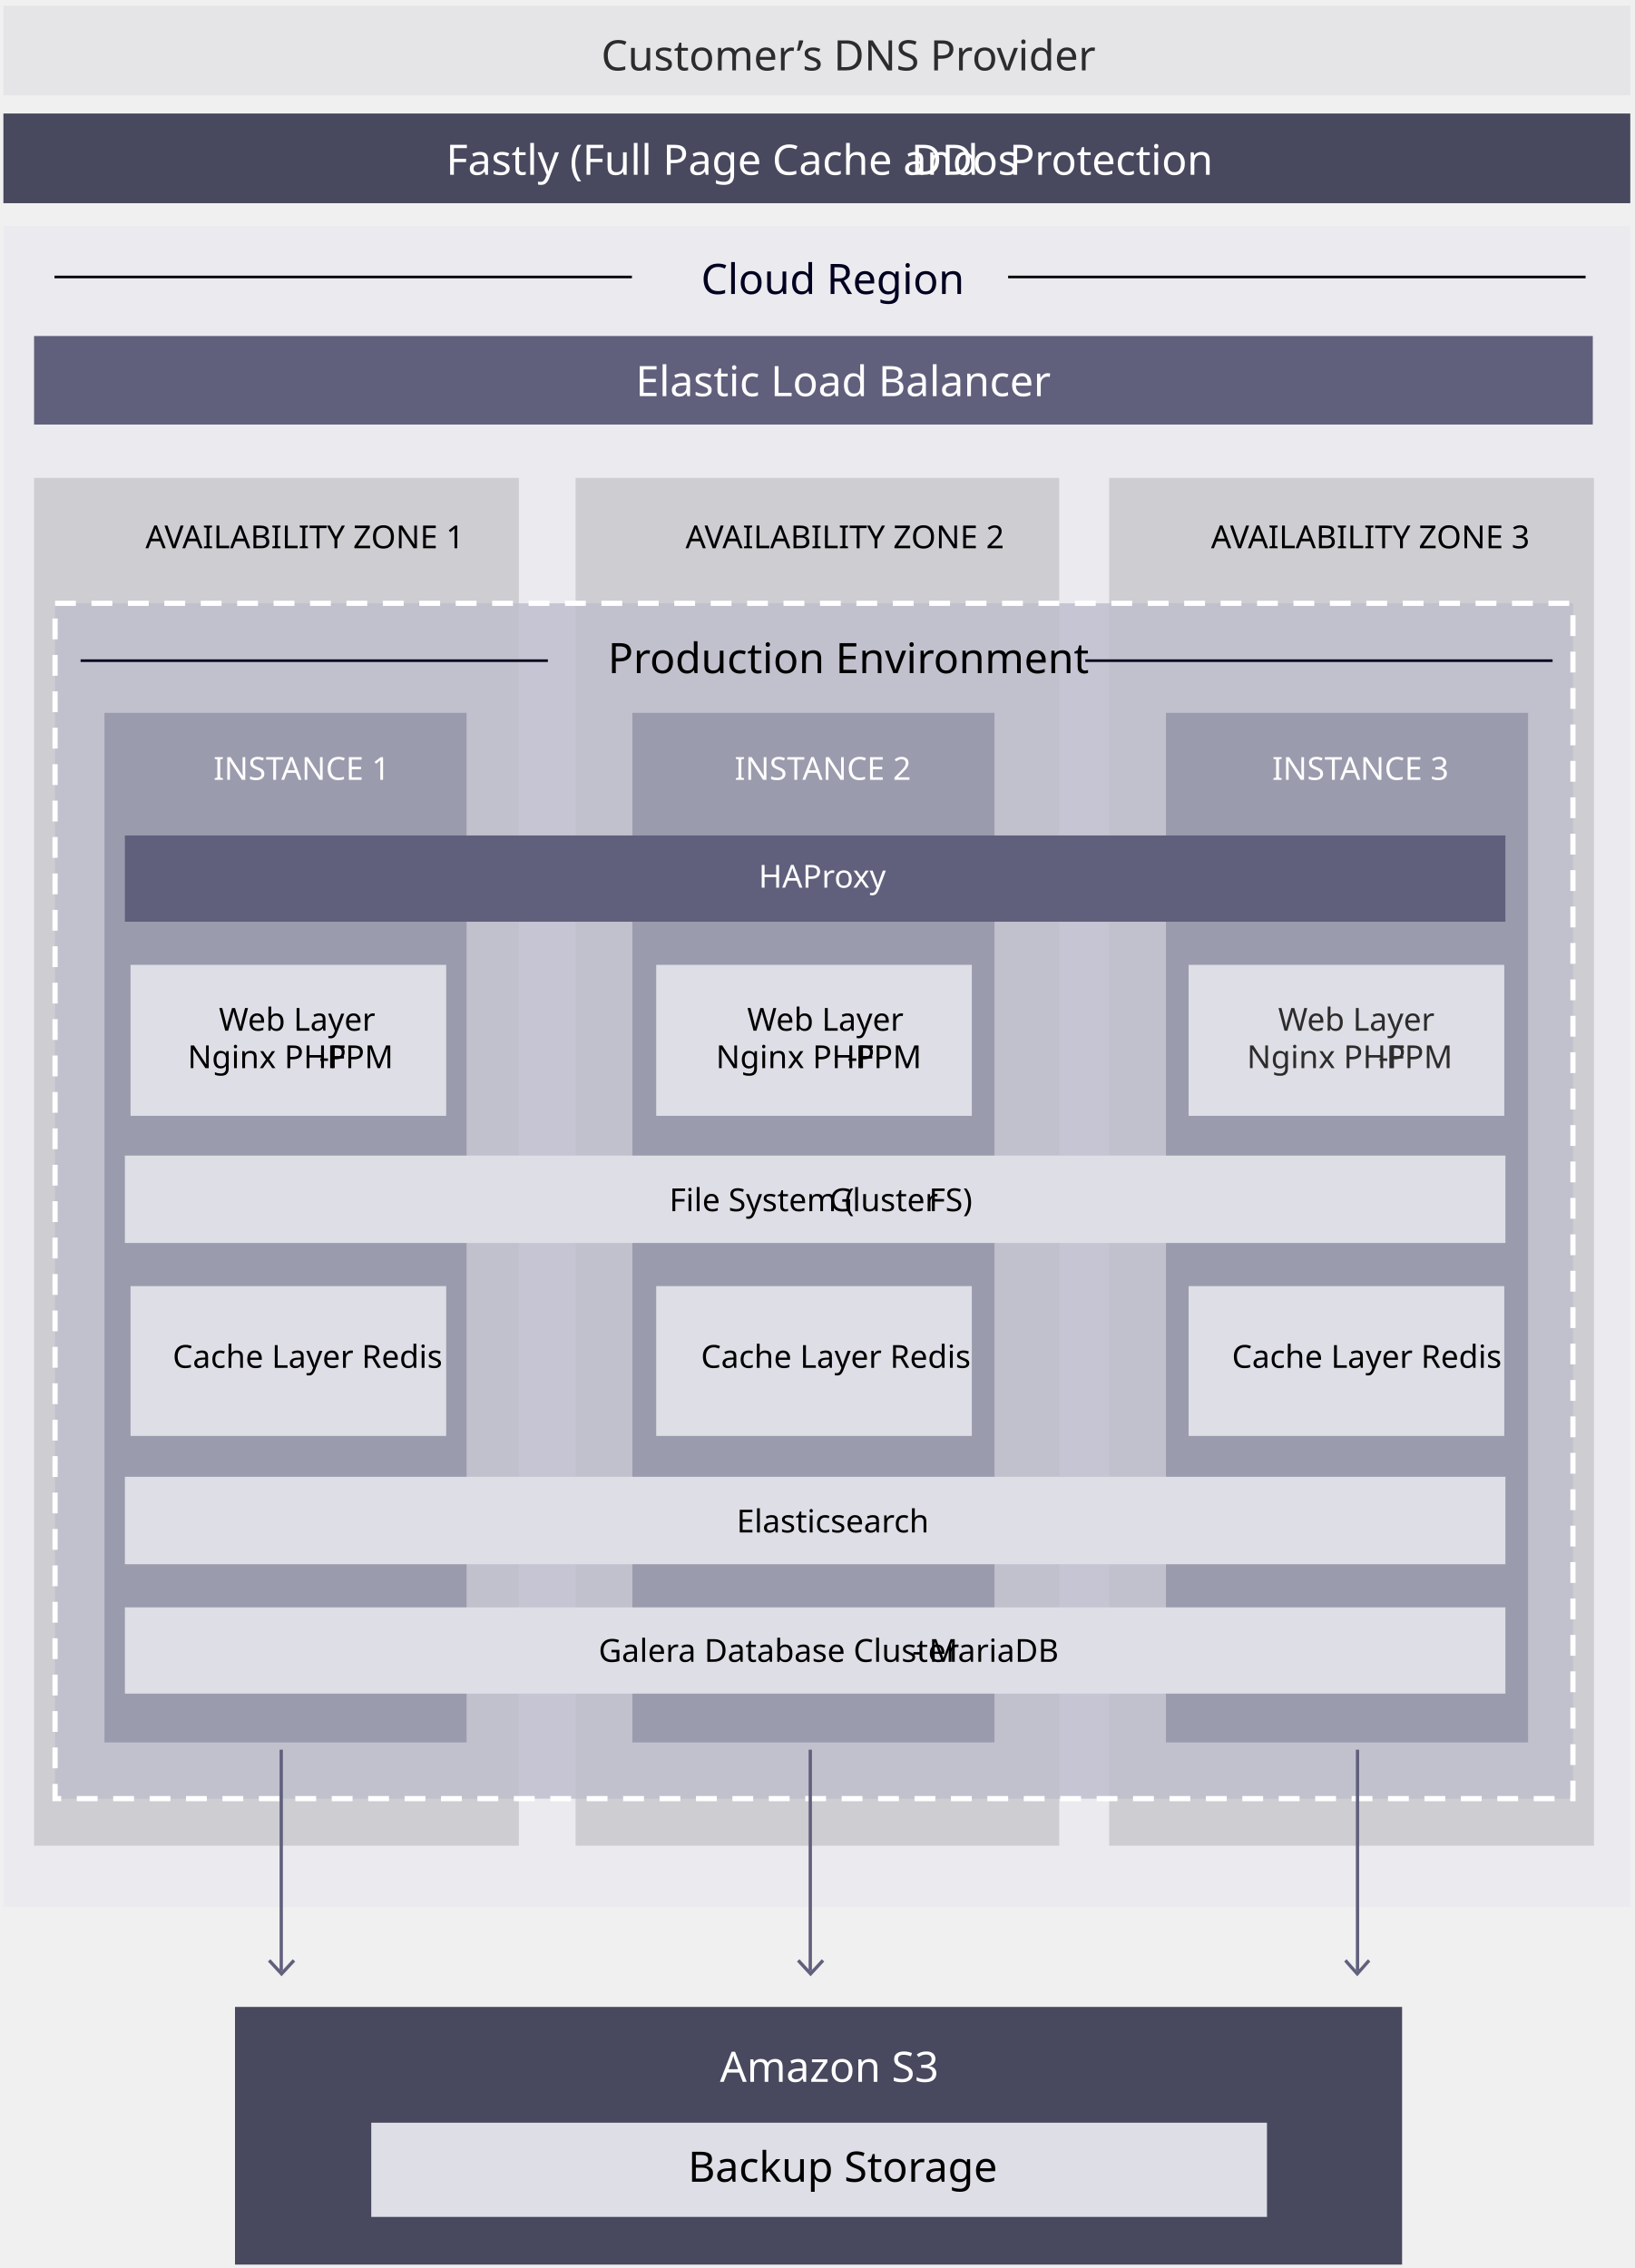
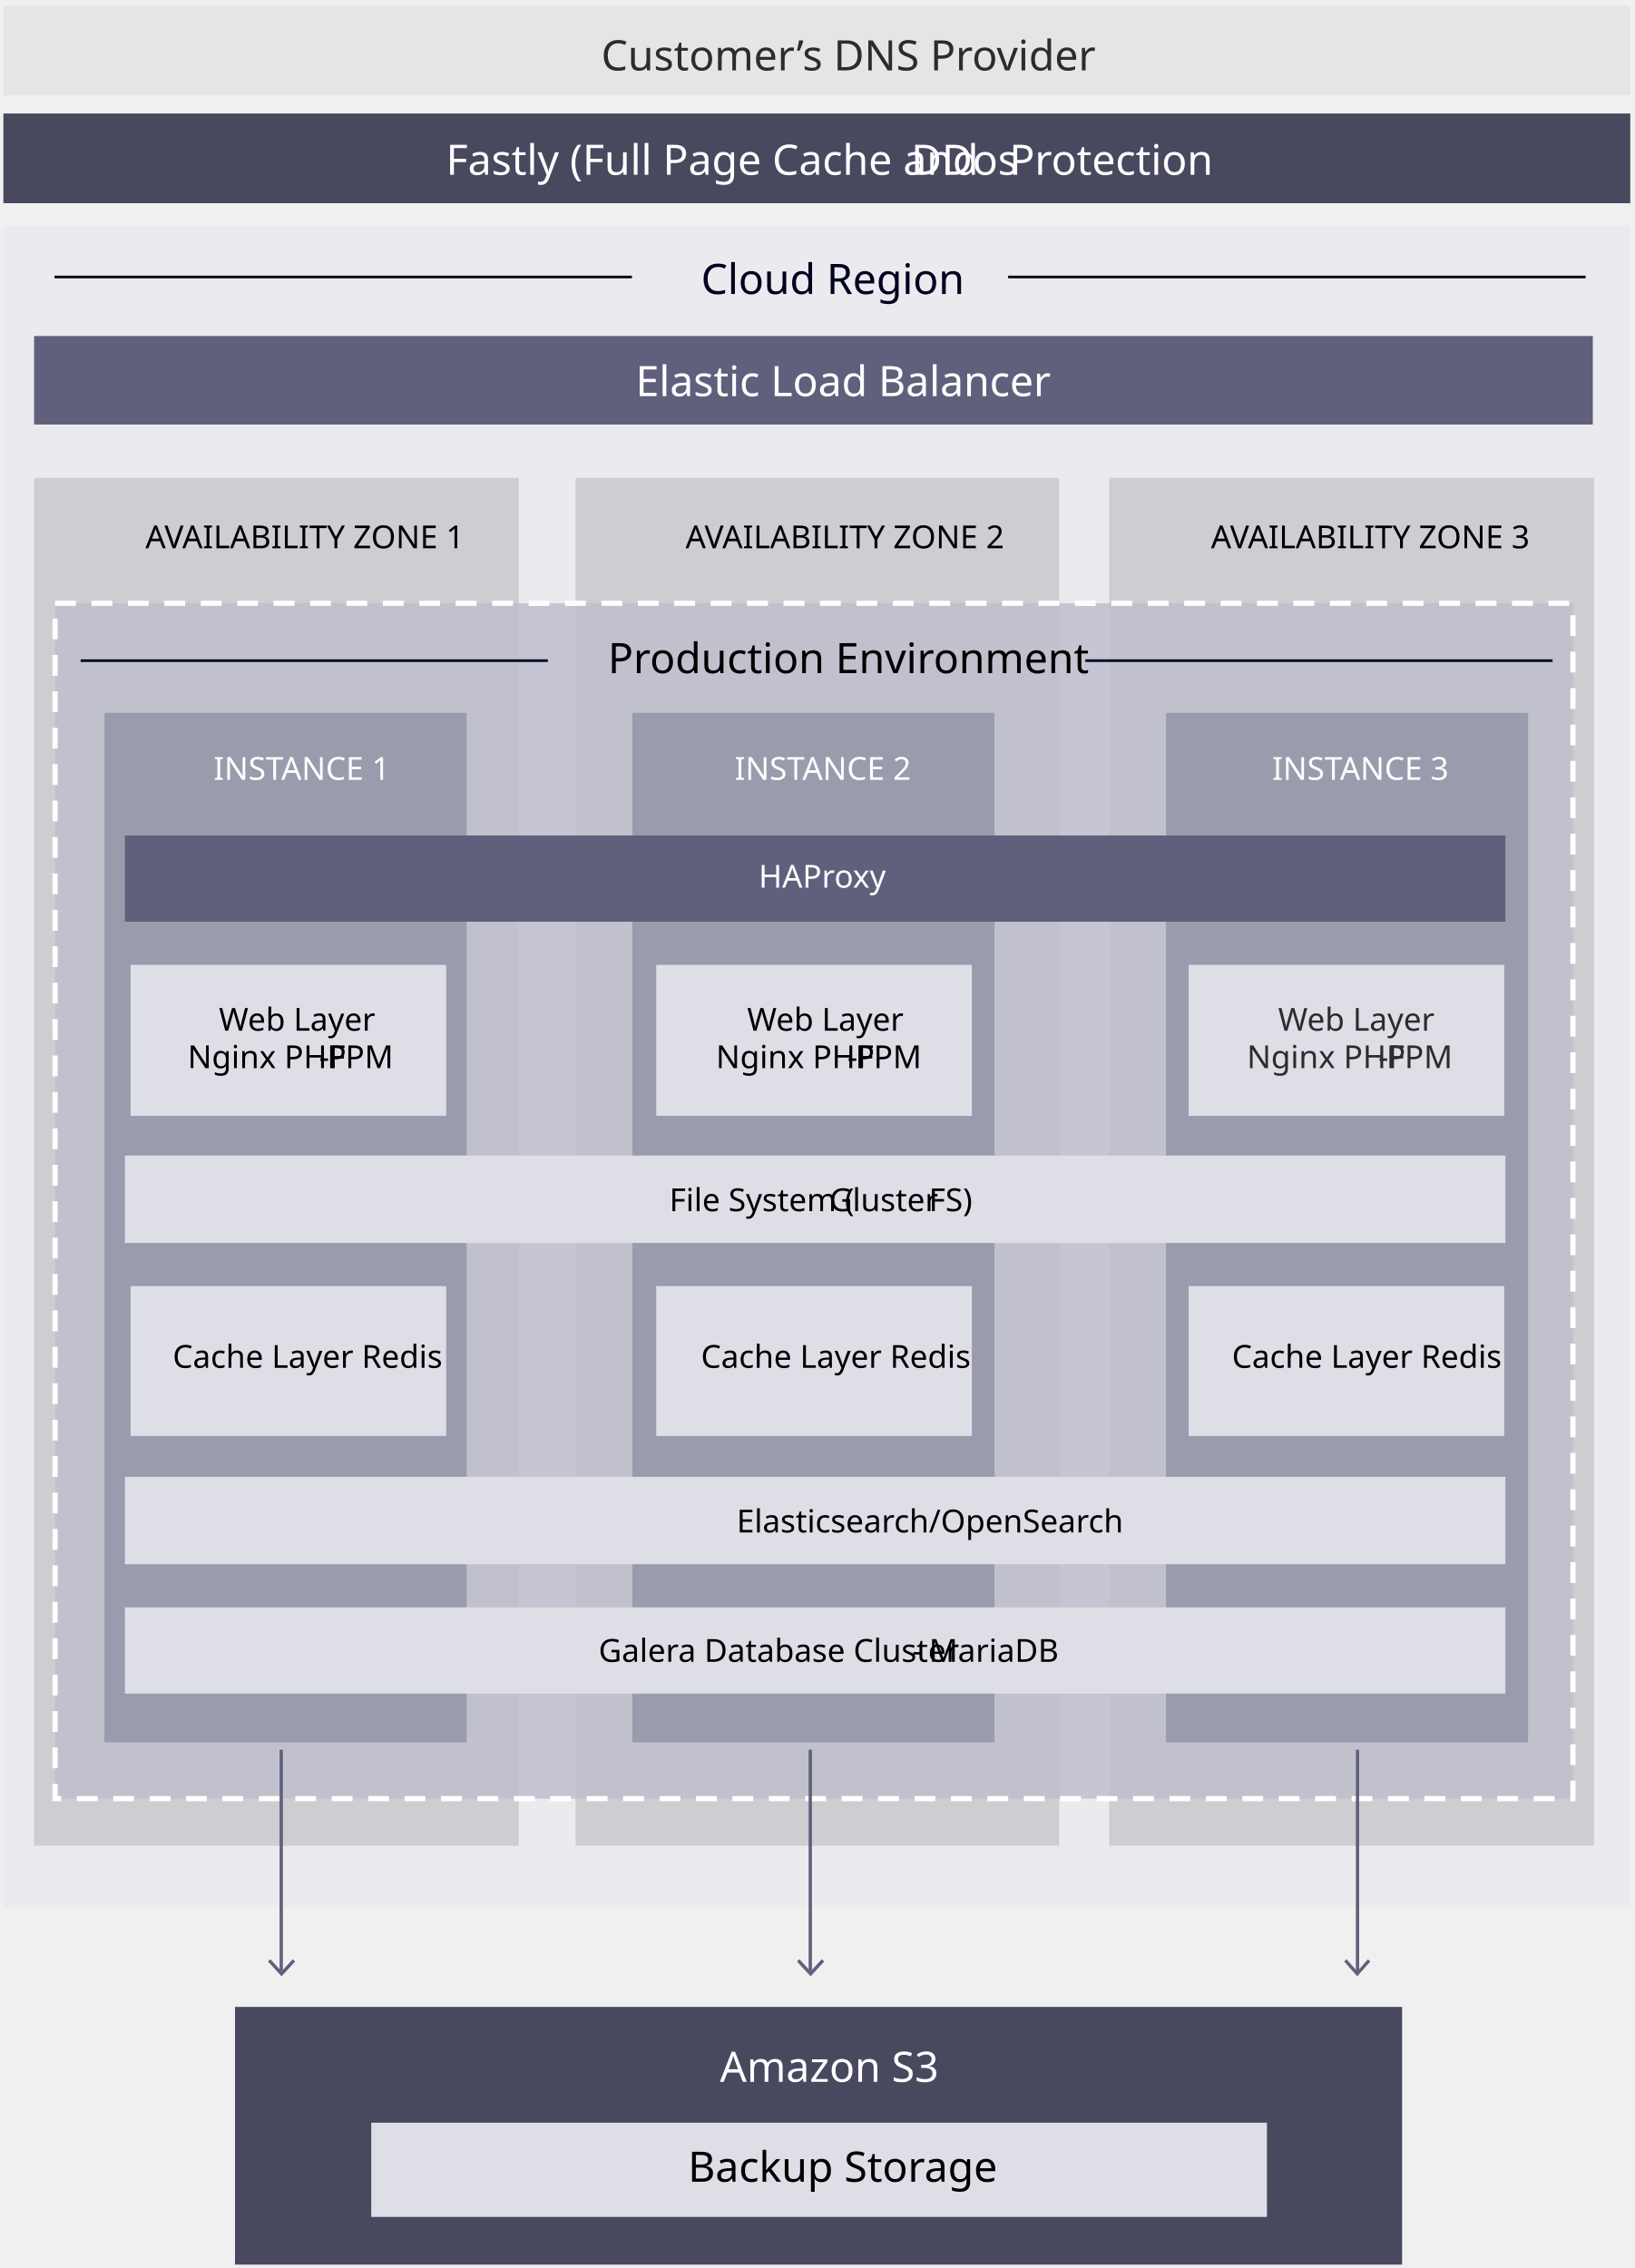
<svg xmlns="http://www.w3.org/2000/svg" width="1440" height="1998" overflow="hidden">
  <defs>
    <clipPath id="clip0">
      <rect x="187" y="270" width="1440" height="1998" />
    </clipPath>
  </defs>
  <g clip-path="url(#clip0)" transform="translate(-187 -270)">
    <rect x="190" y="469" width="1433" height="1481" fill="#EBEBEF" fill-opacity="1" />
    <rect x="190" y="275" width="1433" height="79" fill="#E5E5E8" fill-opacity="1" />
    <rect x="190" y="370" width="1433" height="79" fill="#48485E" fill-opacity="1" />
    <rect x="217" y="566" width="1373" height="78" fill="#60607D" fill-opacity="1" />
    <rect x="217" y="691" width="427" height="1205" fill="#CDCDD2" fill-opacity="1" />
    <rect x="694" y="691" width="426" height="1205" fill="#CDCDD2" fill-opacity="1" />
    <rect x="1164" y="691" width="427" height="1205" fill="#CDCDD2" fill-opacity="1" />
    <rect x="235.5" y="801.5" width="1337" height="1053" stroke="#FFFFFF" stroke-width="4.583" stroke-linecap="butt" stroke-linejoin="miter" stroke-miterlimit="8" stroke-dasharray="18.333 13.75" stroke-opacity="1" fill="#BEBECD" fill-opacity="0.851" />
    <rect x="279" y="898" width="319" height="907" fill="#9B9BAE" fill-opacity="1" />
    <rect x="744" y="898" width="319" height="907" fill="#9B9BAE" fill-opacity="1" />
    <rect x="1214" y="898" width="319" height="907" fill="#9B9BAE" fill-opacity="1" />
    <rect x="297" y="1006" width="1216" height="76" fill="#60607D" fill-opacity="1" />
    <rect x="302" y="1120" width="278" height="133" fill="#DEDEE6" fill-opacity="1" />
    <rect x="765" y="1120" width="278" height="133" fill="#DEDEE6" fill-opacity="1" />
    <rect x="1234" y="1120" width="278" height="133" fill="#DEDEE6" fill-opacity="1" />
    <rect x="302" y="1403" width="278" height="132" fill="#DEDEE6" fill-opacity="1" />
    <rect x="765" y="1403" width="278" height="132" fill="#DEDEE6" fill-opacity="1" />
    <rect x="1234" y="1403" width="278" height="132" fill="#DEDEE6" fill-opacity="1" />
    <rect x="297" y="1288" width="1216" height="77" fill="#DEDEE6" fill-opacity="1" />
    <rect x="297" y="1571" width="1216" height="77" fill="#DEDEE6" fill-opacity="1" />
    <rect x="297" y="1686" width="1216" height="76" fill="#DEDEE6" fill-opacity="1" />
    <text fill="#2C2C2C" fill-opacity="1" font-family="Calibri,Calibri_MSFontService,sans-serif" font-style="normal" font-variant="normal" font-weight="400" font-stretch="normal" font-size="37" text-anchor="start" direction="ltr" writing-mode="lr-tb" unicode-bidi="normal" text-decoration="none" transform="matrix(1 0 0 1 716.572 332)">Customer’s DNS Provider<tspan fill="#FFFFFF" fill-opacity="1" font-family="Calibri,Calibri_MSFontService,sans-serif" font-style="normal" font-variant="normal" font-weight="400" font-stretch="normal" font-size="37" text-anchor="start" direction="ltr" writing-mode="lr-tb" unicode-bidi="normal" text-decoration="none" x="-136.68" y="92">Fastly (Full Page Cache and </tspan>
      <tspan fill="#FFFFFF" fill-opacity="1" font-family="Calibri,Calibri_MSFontService,sans-serif" font-style="normal" font-variant="normal" font-weight="400" font-stretch="normal" font-size="37" text-anchor="start" direction="ltr" writing-mode="lr-tb" unicode-bidi="normal" text-decoration="none" x="272.956" y="92">DDos</tspan>
      <tspan fill="#FFFFFF" fill-opacity="1" font-family="Calibri,Calibri_MSFontService,sans-serif" font-style="normal" font-variant="normal" font-weight="400" font-stretch="normal" font-size="37" text-anchor="start" direction="ltr" writing-mode="lr-tb" unicode-bidi="normal" text-decoration="none" x="359.466" y="92">Protection</tspan>
      <tspan fill="#000020" fill-opacity="1" font-family="Calibri,Calibri_MSFontService,sans-serif" font-style="normal" font-variant="normal" font-weight="400" font-stretch="normal" font-size="37" text-anchor="start" direction="ltr" writing-mode="lr-tb" unicode-bidi="normal" text-decoration="none" x="87.943" y="197">Cloud Region</tspan>
      <tspan fill="#FFFFFF" fill-opacity="1" font-family="Calibri,Calibri_MSFontService,sans-serif" font-style="normal" font-variant="normal" font-weight="400" font-stretch="normal" font-size="37" text-anchor="start" direction="ltr" writing-mode="lr-tb" unicode-bidi="normal" text-decoration="none" x="30.364" y="287">Elastic Load Balancer</tspan>
    </text>
    <path d="M235 514 743.627 514" stroke="#000000" stroke-width="2.292" stroke-linecap="butt" stroke-linejoin="miter" stroke-miterlimit="8" stroke-opacity="1" fill="none" fill-rule="evenodd" />
    <path d="M1075 514 1583.63 514" stroke="#000000" stroke-width="2.292" stroke-linecap="butt" stroke-linejoin="miter" stroke-miterlimit="8" stroke-opacity="1" fill="none" fill-rule="evenodd" />
    <text fill="#000000" fill-opacity="1" font-family="Calibri,Calibri_MSFontService,sans-serif" font-style="normal" font-variant="normal" font-weight="400" font-stretch="normal" font-size="28" text-anchor="start" direction="ltr" writing-mode="lr-tb" unicode-bidi="normal" text-decoration="none" transform="matrix(1 0 0 1 315.127 753)">AVAILABILITY ZONE 1<tspan fill="#000000" fill-opacity="1" font-family="Calibri,Calibri_MSFontService,sans-serif" font-style="normal" font-variant="normal" font-weight="400" font-stretch="normal" font-size="28" text-anchor="start" direction="ltr" writing-mode="lr-tb" unicode-bidi="normal" text-decoration="none" x="475.714" y="0">AVAILABILITY ZONE 2</tspan>
      <tspan fill="#000000" fill-opacity="1" font-family="Calibri,Calibri_MSFontService,sans-serif" font-style="normal" font-variant="normal" font-weight="400" font-stretch="normal" font-size="28" text-anchor="start" direction="ltr" writing-mode="lr-tb" unicode-bidi="normal" text-decoration="none" x="938.571" y="0">AVAILABILITY ZONE 3</tspan>
      <tspan fill="#000000" fill-opacity="1" font-family="Calibri,Calibri_MSFontService,sans-serif" font-style="normal" font-variant="normal" font-weight="400" font-stretch="normal" font-size="37" text-anchor="start" direction="ltr" writing-mode="lr-tb" unicode-bidi="normal" text-decoration="none" x="407.34" y="110">Production Environment</tspan>
    </text>
    <path d="M258 852 669.563 852.001" stroke="#000020" stroke-width="2.292" stroke-linecap="butt" stroke-linejoin="miter" stroke-miterlimit="8" stroke-opacity="1" fill="none" fill-rule="evenodd" />
    <path d="M1143 852 1554.56 852.001" stroke="#000020" stroke-width="2.292" stroke-linecap="butt" stroke-linejoin="miter" stroke-miterlimit="8" stroke-opacity="1" fill="none" fill-rule="evenodd" />
    <text fill="#FFFFFF" fill-opacity="1" font-family="Calibri,Calibri_MSFontService,sans-serif" font-style="normal" font-variant="normal" font-weight="400" font-stretch="normal" font-size="28" text-anchor="start" direction="ltr" writing-mode="lr-tb" unicode-bidi="normal" text-decoration="none" transform="matrix(1 0 0 1 374.989 957)">INSTANCE 1<tspan fill="#FFFFFF" fill-opacity="1" font-family="Calibri,Calibri_MSFontService,sans-serif" font-style="normal" font-variant="normal" font-weight="400" font-stretch="normal" font-size="28" text-anchor="start" direction="ltr" writing-mode="lr-tb" unicode-bidi="normal" text-decoration="none" x="459.031" y="0">INSTANCE  2</tspan>
      <tspan fill="#FFFFFF" fill-opacity="1" font-family="Calibri,Calibri_MSFontService,sans-serif" font-style="normal" font-variant="normal" font-weight="400" font-stretch="normal" font-size="28" text-anchor="start" direction="ltr" writing-mode="lr-tb" unicode-bidi="normal" text-decoration="none" x="932.569" y="0">INSTANCE 3</tspan>
      <tspan fill="#FFFFFF" fill-opacity="1" font-family="Calibri,Calibri_MSFontService,sans-serif" font-style="normal" font-variant="normal" font-weight="400" font-stretch="normal" font-size="28" text-anchor="start" direction="ltr" writing-mode="lr-tb" unicode-bidi="normal" text-decoration="none" x="480.229" y="95">HAProxy</tspan>
      <tspan fill="#000000" fill-opacity="1" font-family="Calibri,Calibri_MSFontService,sans-serif" font-style="normal" font-variant="normal" font-weight="400" font-stretch="normal" font-size="28" text-anchor="start" direction="ltr" writing-mode="lr-tb" unicode-bidi="normal" text-decoration="none" x="4.796" y="221">Web Layer </tspan>
      <tspan fill="#000000" fill-opacity="1" font-family="Calibri,Calibri_MSFontService,sans-serif" font-style="normal" font-variant="normal" font-weight="400" font-stretch="normal" font-size="28" text-anchor="start" direction="ltr" writing-mode="lr-tb" unicode-bidi="normal" text-decoration="none" x="-22.704" y="254">Nginx PHP</tspan>
      <tspan fill="#000000" fill-opacity="1" font-family="Calibri,Calibri_MSFontService,sans-serif" font-style="normal" font-variant="normal" font-weight="400" font-stretch="normal" font-size="28" text-anchor="start" direction="ltr" writing-mode="lr-tb" unicode-bidi="normal" text-decoration="none" x="93.025" y="254">-</tspan>
      <tspan fill="#000000" fill-opacity="1" font-family="Calibri,Calibri_MSFontService,sans-serif" font-style="normal" font-variant="normal" font-weight="400" font-stretch="normal" font-size="28" text-anchor="start" direction="ltr" writing-mode="lr-tb" unicode-bidi="normal" text-decoration="none" x="101.619" y="254">FPM</tspan>
      <tspan fill="#000000" fill-opacity="1" font-family="Calibri,Calibri_MSFontService,sans-serif" font-style="normal" font-variant="normal" font-weight="400" font-stretch="normal" font-size="28" text-anchor="start" direction="ltr" writing-mode="lr-tb" unicode-bidi="normal" text-decoration="none" x="470.12" y="221">Web Layer </tspan>
      <tspan fill="#000000" fill-opacity="1" font-family="Calibri,Calibri_MSFontService,sans-serif" font-style="normal" font-variant="normal" font-weight="400" font-stretch="normal" font-size="28" text-anchor="start" direction="ltr" writing-mode="lr-tb" unicode-bidi="normal" text-decoration="none" x="442.62" y="254">Nginx PHP</tspan>
      <tspan fill="#000000" fill-opacity="1" font-family="Calibri,Calibri_MSFontService,sans-serif" font-style="normal" font-variant="normal" font-weight="400" font-stretch="normal" font-size="28" text-anchor="start" direction="ltr" writing-mode="lr-tb" unicode-bidi="normal" text-decoration="none" x="558.349" y="254">-</tspan>
      <tspan fill="#000000" fill-opacity="1" font-family="Calibri,Calibri_MSFontService,sans-serif" font-style="normal" font-variant="normal" font-weight="400" font-stretch="normal" font-size="28" text-anchor="start" direction="ltr" writing-mode="lr-tb" unicode-bidi="normal" text-decoration="none" x="566.943" y="254">FPM</tspan>
      <tspan fill="#2C2C2C" fill-opacity="1" font-family="Calibri,Calibri_MSFontService,sans-serif" font-style="normal" font-variant="normal" font-weight="400" font-stretch="normal" font-size="28" text-anchor="start" direction="ltr" writing-mode="lr-tb" unicode-bidi="normal" text-decoration="none" x="937.818" y="221">Web Layer </tspan>
      <tspan fill="#2C2C2C" fill-opacity="1" font-family="Calibri,Calibri_MSFontService,sans-serif" font-style="normal" font-variant="normal" font-weight="400" font-stretch="normal" font-size="28" text-anchor="start" direction="ltr" writing-mode="lr-tb" unicode-bidi="normal" text-decoration="none" x="910.318" y="254">Nginx PHP</tspan>
      <tspan fill="#2C2C2C" fill-opacity="1" font-family="Calibri,Calibri_MSFontService,sans-serif" font-style="normal" font-variant="normal" font-weight="400" font-stretch="normal" font-size="28" text-anchor="start" direction="ltr" writing-mode="lr-tb" unicode-bidi="normal" text-decoration="none" x="1026.05" y="254">-</tspan>
      <tspan fill="#2C2C2C" fill-opacity="1" font-family="Calibri,Calibri_MSFontService,sans-serif" font-style="normal" font-variant="normal" font-weight="400" font-stretch="normal" font-size="28" text-anchor="start" direction="ltr" writing-mode="lr-tb" unicode-bidi="normal" text-decoration="none" x="1034.64" y="254">FPM</tspan>
      <tspan fill="#000000" fill-opacity="1" font-family="Calibri,Calibri_MSFontService,sans-serif" font-style="normal" font-variant="normal" font-weight="400" font-stretch="normal" font-size="28" text-anchor="start" direction="ltr" writing-mode="lr-tb" unicode-bidi="normal" text-decoration="none" x="401.585" y="380">File System (</tspan>
      <tspan fill="#000000" fill-opacity="1" font-family="Calibri,Calibri_MSFontService,sans-serif" font-style="normal" font-variant="normal" font-weight="400" font-stretch="normal" font-size="28" text-anchor="start" direction="ltr" writing-mode="lr-tb" unicode-bidi="normal" text-decoration="none" x="542.522" y="380">Gluster</tspan>
      <tspan fill="#000000" fill-opacity="1" font-family="Calibri,Calibri_MSFontService,sans-serif" font-style="normal" font-variant="normal" font-weight="400" font-stretch="normal" font-size="28" text-anchor="start" direction="ltr" writing-mode="lr-tb" unicode-bidi="normal" text-decoration="none" x="630.179" y="380">FS)</tspan>
      <tspan fill="#000000" fill-opacity="1" font-family="Calibri,Calibri_MSFontService,sans-serif" font-style="normal" font-variant="normal" font-weight="400" font-stretch="normal" font-size="28" text-anchor="start" direction="ltr" writing-mode="lr-tb" unicode-bidi="normal" text-decoration="none" x="-35.881" y="518">Cache Layer Redis</tspan>
      <tspan fill="#000000" fill-opacity="1" font-family="Calibri,Calibri_MSFontService,sans-serif" font-style="normal" font-variant="normal" font-weight="400" font-stretch="normal" font-size="28" text-anchor="start" direction="ltr" writing-mode="lr-tb" unicode-bidi="normal" text-decoration="none" x="429.443" y="518">Cache Layer Redis</tspan>
      <tspan fill="#000000" fill-opacity="1" font-family="Calibri,Calibri_MSFontService,sans-serif" font-style="normal" font-variant="normal" font-weight="400" font-stretch="normal" font-size="28" text-anchor="start" direction="ltr" writing-mode="lr-tb" unicode-bidi="normal" text-decoration="none" x="897.141" y="518">Cache Layer Redis</tspan>
-       <tspan fill="#000000" fill-opacity="1" font-family="Calibri,Calibri_MSFontService,sans-serif" font-style="normal" font-variant="normal" font-weight="400" font-stretch="normal" font-size="28" text-anchor="start" direction="ltr" writing-mode="lr-tb" unicode-bidi="normal" text-decoration="none" x="460.882" y="663">Elasticsearch</tspan>
+       <tspan fill="#000000" fill-opacity="1" font-family="Calibri,Calibri_MSFontService,sans-serif" font-style="normal" font-variant="normal" font-weight="400" font-stretch="normal" font-size="28" text-anchor="start" direction="ltr" writing-mode="lr-tb" unicode-bidi="normal" text-decoration="none" x="460.882" y="663">Elasticsearch/OpenSearch</tspan>
      <tspan fill="#000000" fill-opacity="1" font-family="Calibri,Calibri_MSFontService,sans-serif" font-style="normal" font-variant="normal" font-weight="400" font-stretch="normal" font-size="28" text-anchor="start" direction="ltr" writing-mode="lr-tb" unicode-bidi="normal" text-decoration="none" x="339.251" y="777">Galera Database Cluster </tspan>
      <tspan fill="#000000" fill-opacity="1" font-family="Calibri,Calibri_MSFontService,sans-serif" font-style="normal" font-variant="normal" font-weight="400" font-stretch="normal" font-size="28" text-anchor="start" direction="ltr" writing-mode="lr-tb" unicode-bidi="normal" text-decoration="none" x="615.397" y="777">-</tspan>
      <tspan fill="#000000" fill-opacity="1" font-family="Calibri,Calibri_MSFontService,sans-serif" font-style="normal" font-variant="normal" font-weight="400" font-stretch="normal" font-size="28" text-anchor="start" direction="ltr" writing-mode="lr-tb" unicode-bidi="normal" text-decoration="none" x="630.293" y="777">MariaDB</tspan>
    </text>
    <rect x="394" y="2038" width="1028" height="227" fill="#48485E" fill-opacity="1" />
    <rect x="514" y="2140" width="789" height="83" fill="#DEDEE6" fill-opacity="1" />
    <text fill="#FFFFFF" fill-opacity="1" font-family="Calibri,Calibri_MSFontService,sans-serif" font-style="normal" font-variant="normal" font-weight="400" font-stretch="normal" font-size="37" text-anchor="start" direction="ltr" writing-mode="lr-tb" unicode-bidi="normal" text-decoration="none" transform="matrix(1 0 0 1 821.129 2104)">Amazon S3<tspan fill="#000000" fill-opacity="1" font-family="Calibri,Calibri_MSFontService,sans-serif" font-style="normal" font-variant="normal" font-weight="400" font-stretch="normal" font-size="37" text-anchor="start" direction="ltr" writing-mode="lr-tb" unicode-bidi="normal" text-decoration="none" x="-28.137" y="88">Backup Storage</tspan>
    </text>
    <path d="M900.728 1811.38 900.728 2006.38" stroke="#60607D" stroke-width="2.897" stroke-linecap="butt" stroke-linejoin="miter" stroke-miterlimit="8" stroke-opacity="1" fill="none" fill-rule="evenodd" />
    <path d="M889 1998.01 891.15 1996 901 2006.67 910.85 1996 913 1998.01 901 2011 889 1998.01Z" fill="#60607D" fill-rule="evenodd" fill-opacity="1" />
    <path d="M434.728 1811.38 434.728 2006.38" stroke="#60607D" stroke-width="2.897" stroke-linecap="butt" stroke-linejoin="miter" stroke-miterlimit="8" stroke-opacity="1" fill="none" fill-rule="evenodd" />
    <path d="M423 1998.01 425.15 1996 435 2006.67 444.85 1996 447 1998.01 435 2011 423 1998.01Z" fill="#60607D" fill-rule="evenodd" fill-opacity="1" />
    <path d="M1382.73 1811.38 1382.73 2006.38" stroke="#60607D" stroke-width="2.897" stroke-linecap="butt" stroke-linejoin="miter" stroke-miterlimit="8" stroke-opacity="1" fill="none" fill-rule="evenodd" />
    <path d="M1371 1998.01 1373.06 1996 1382.5 2006.67 1391.94 1996 1394 1998.01 1382.5 2011 1371 1998.01Z" fill="#60607D" fill-rule="evenodd" fill-opacity="1" />
  </g>
</svg>
